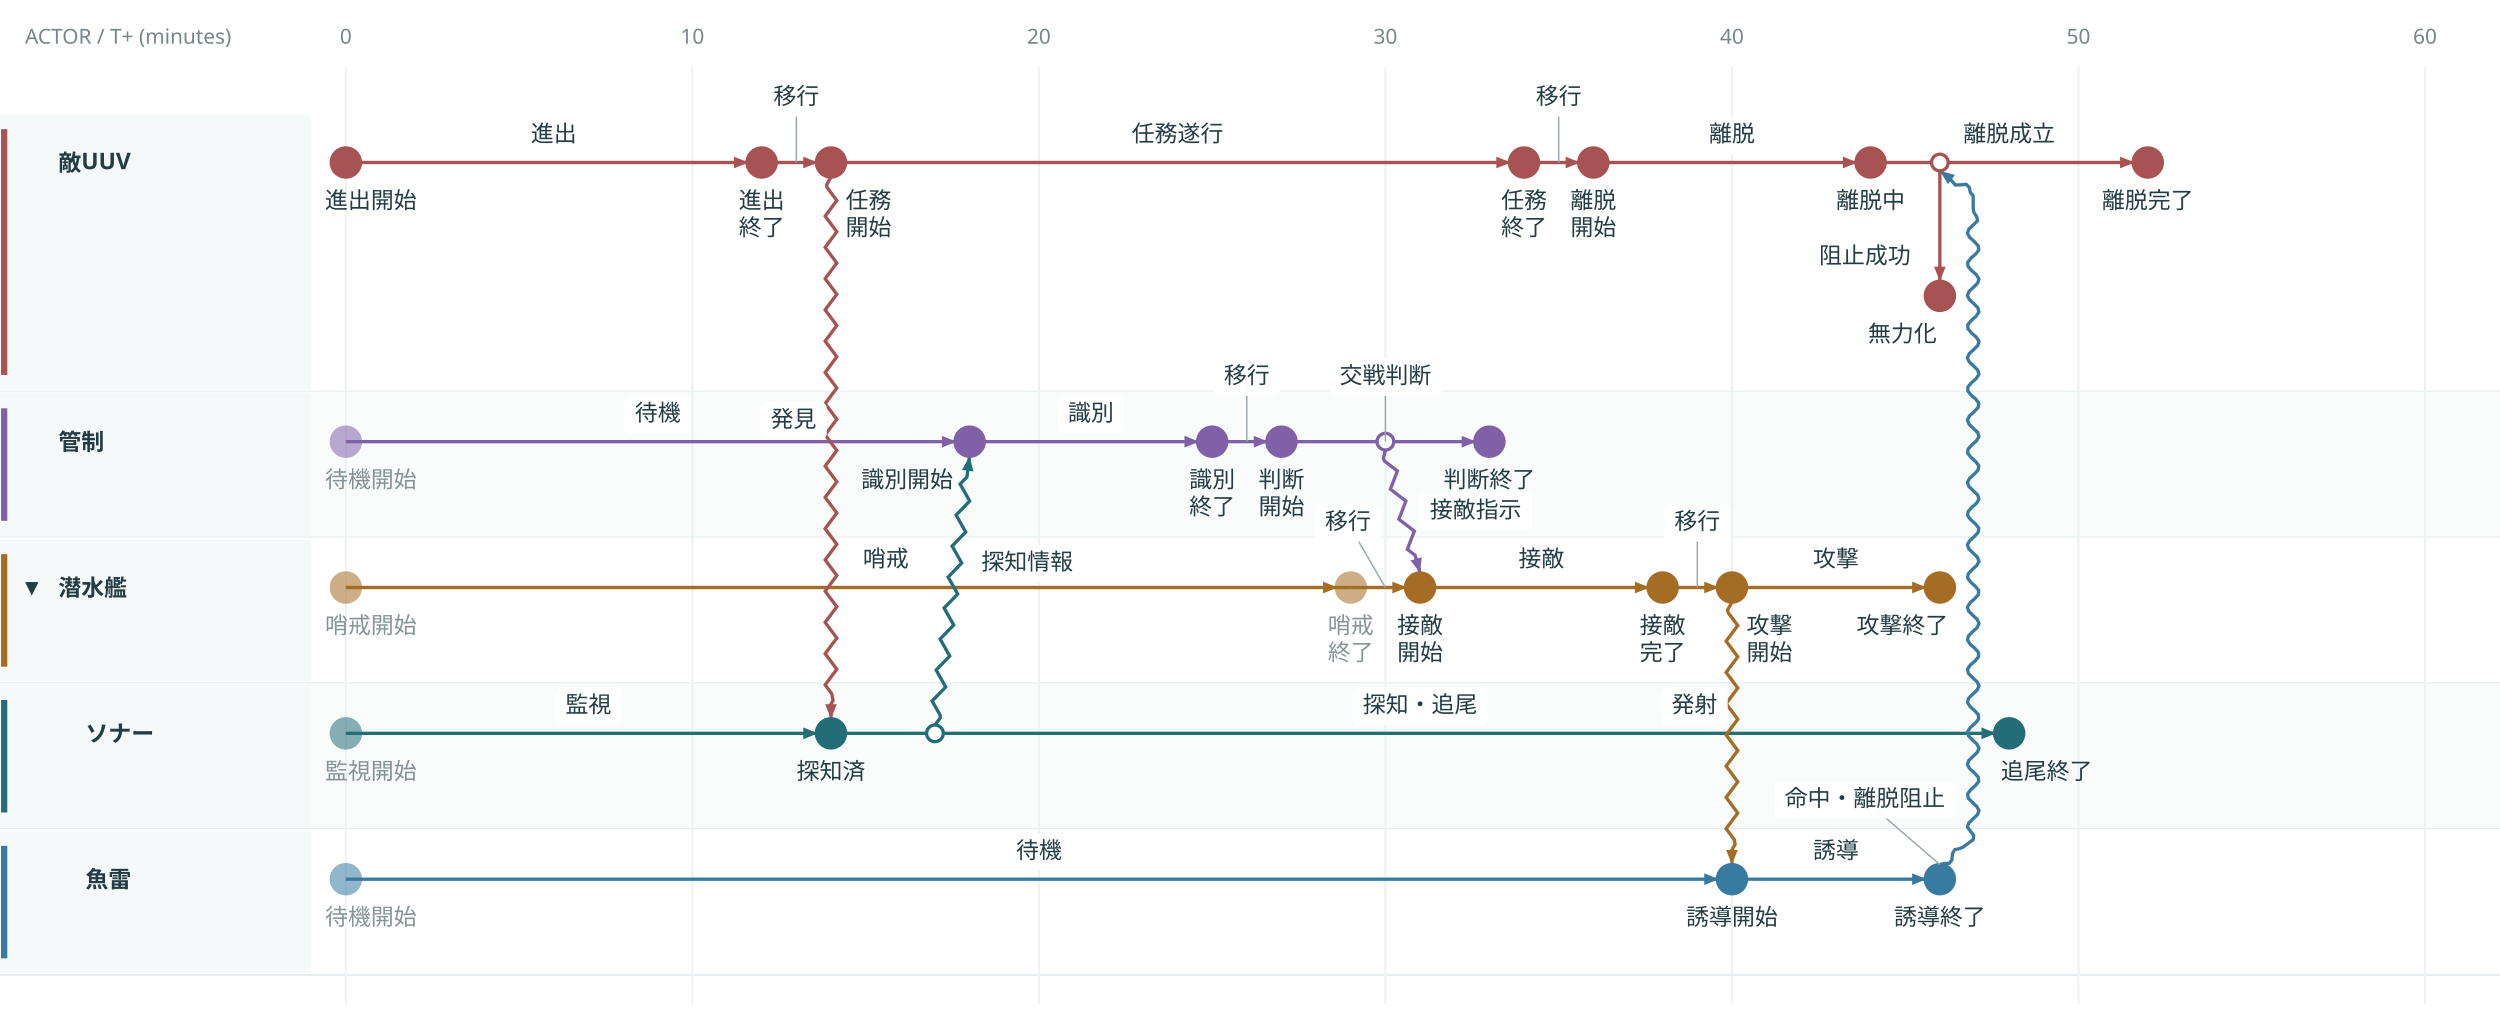
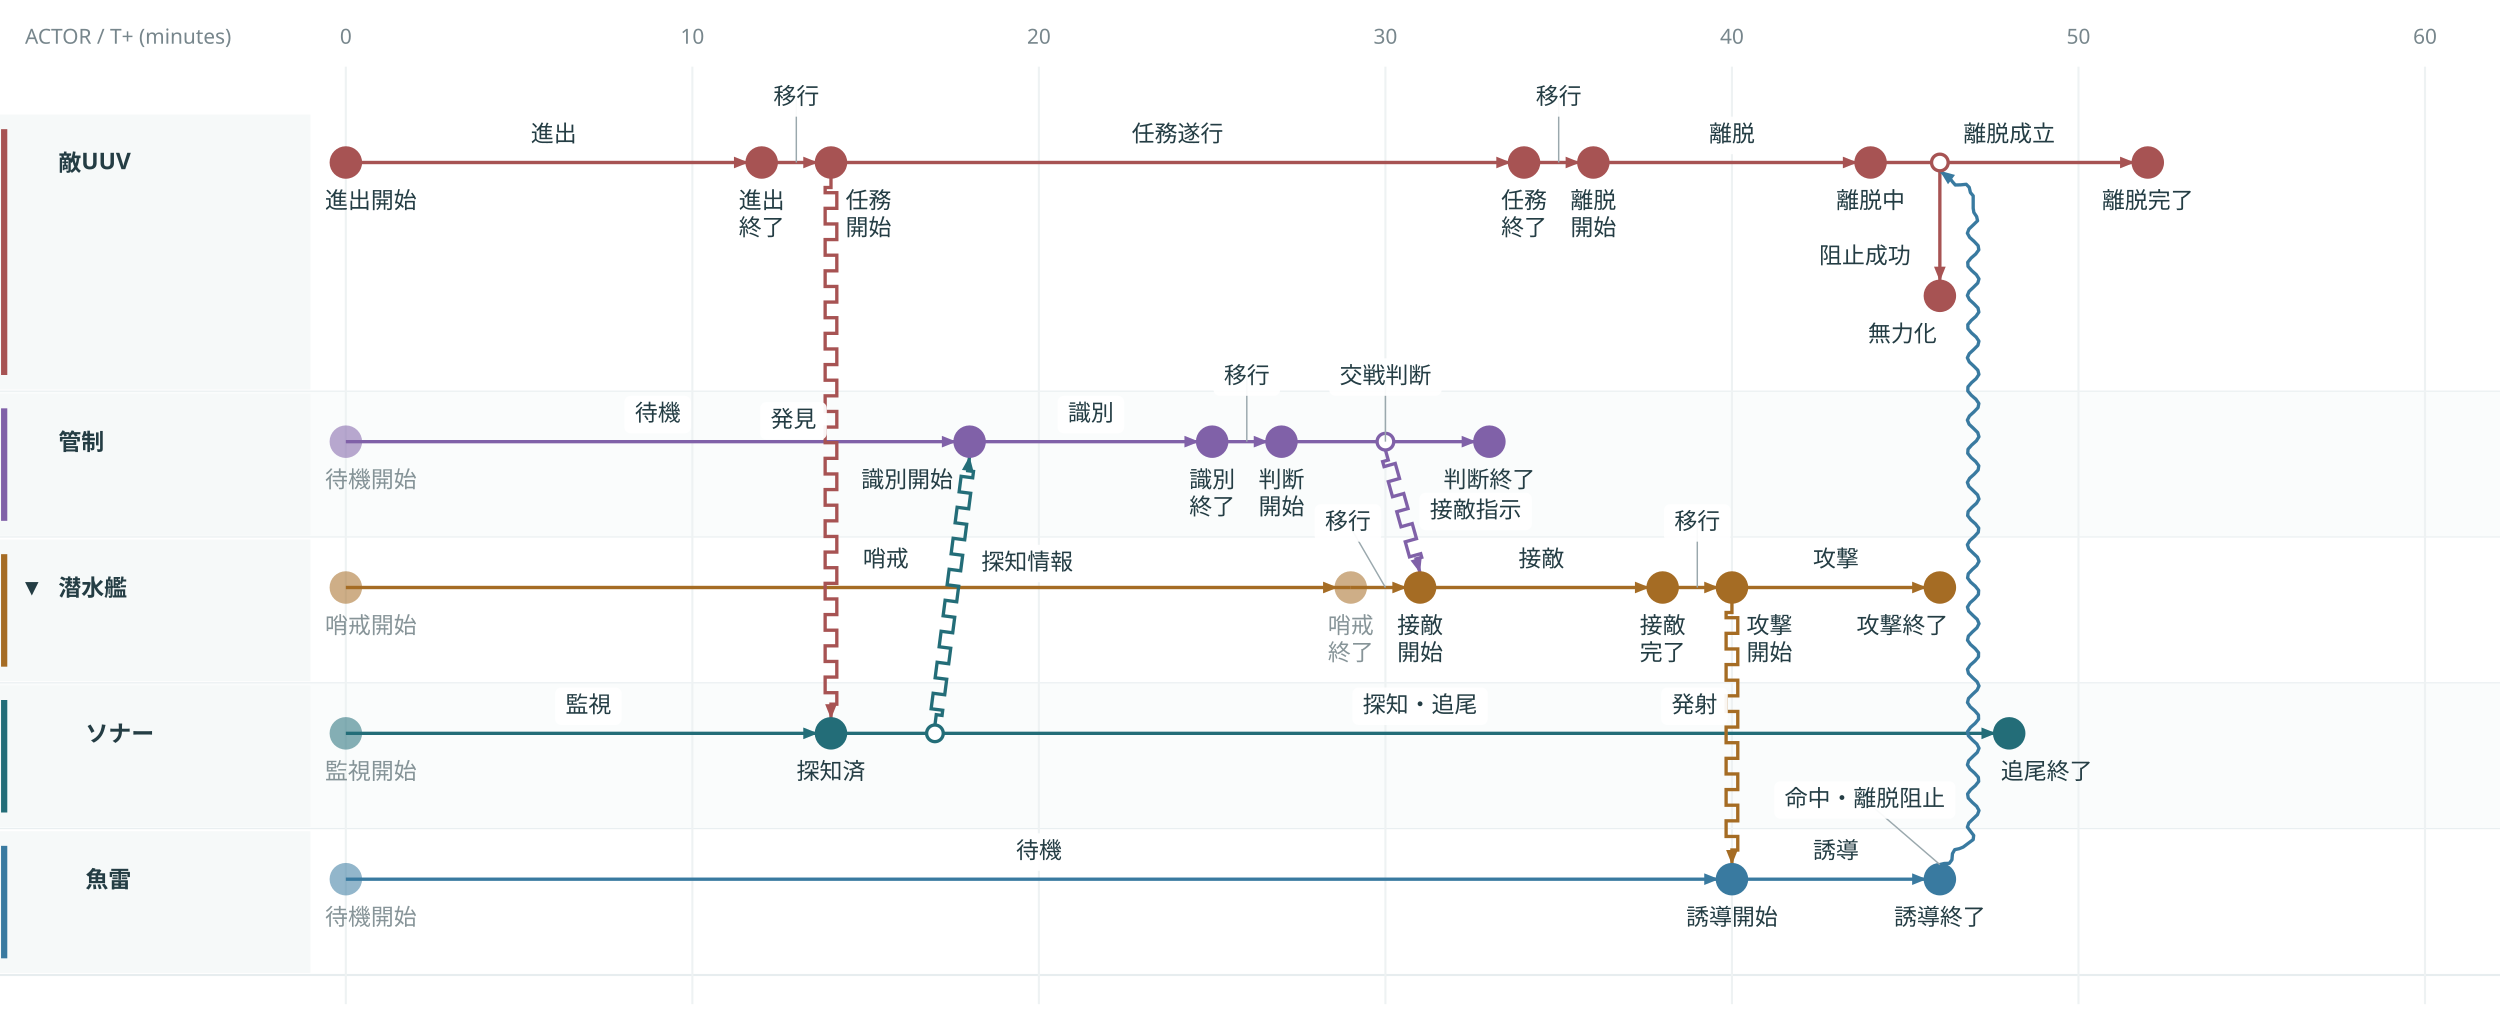
<svg xmlns="http://www.w3.org/2000/svg" width="1200" height="492" viewBox="0 0 1200 492" role="img" aria-label="潜水艦グループ — ソナー・魚雷による任務阻止" font-family="Segoe UI, Noto Sans JP, sans-serif" font-size="11" fill="#243d44" data-view="mission">
  <defs>
    <marker id="arrow" viewBox="0 0 10 10" refX="10" refY="5" markerWidth="7" markerHeight="7" orient="auto-start-reverse" markerUnits="userSpaceOnUse">
      <path d="M0,1 L10,5 L0,9 Z" fill="context-stroke" />
    </marker>
    <marker id="state-arrow" viewBox="0 0 10 10" refX="19" refY="5" markerWidth="7" markerHeight="7" orient="auto-start-reverse" markerUnits="userSpaceOnUse">
      <path d="M0,1 L10,5 L0,9 Z" fill="context-stroke" />
    </marker>
    <clipPath id="time-clip">
      <rect x="152" y="32" width="1048" height="492" />
    </clipPath>
  </defs>
  <rect width="100%" height="100%" fill="white" />
  <rect x="0" y="54" width="1200" height="134" fill="#ffffff" />
  <path d="M0,188 H1200" stroke="#e7edef" />
  <rect x="0" y="188" width="1200" height="70" fill="#fafcfc" />
  <path d="M0,258 H1200" stroke="#e7edef" />
  <rect x="0" y="258" width="1200" height="70" fill="#ffffff" />
  <path d="M0,328 H1200" stroke="#e7edef" />
  <rect x="0" y="328" width="1200" height="70" fill="#fafcfc" />
  <path d="M0,398 H1200" stroke="#e7edef" />
  <rect x="0" y="398" width="1200" height="70" fill="#ffffff" />
  <path d="M0,468 H1200" stroke="#e7edef" />
  <path d="M166,32 V482" stroke="#eef2f3" />
  <text x="166" y="21" text-anchor="middle" font-size="10" fill="#77868c">0</text>
  <path d="M332.333,32 V482" stroke="#eef2f3" />
  <text x="332.333" y="21" text-anchor="middle" font-size="10" fill="#77868c">10</text>
  <path d="M498.667,32 V482" stroke="#eef2f3" />
  <text x="498.667" y="21" text-anchor="middle" font-size="10" fill="#77868c">20</text>
  <path d="M665,32 V482" stroke="#eef2f3" />
  <text x="665" y="21" text-anchor="middle" font-size="10" fill="#77868c">30</text>
  <path d="M831.333,32 V482" stroke="#eef2f3" />
  <text x="831.333" y="21" text-anchor="middle" font-size="10" fill="#77868c">40</text>
  <path d="M997.667,32 V482" stroke="#eef2f3" />
  <text x="997.667" y="21" text-anchor="middle" font-size="10" fill="#77868c">50</text>
  <path d="M1164,32 V482" stroke="#eef2f3" />
  <text x="1164" y="21" text-anchor="middle" font-size="10" fill="#77868c">60</text>
  <text x="12" y="21" font-size="10" fill="#77868c">ACTOR / T+ (minutes)</text>
  <g clip-path="url(#time-clip)">
    <g class="edge task">
      <path class="line" data-polarity="positive" d="M166.00,78.00 L365.60,78.00" fill="none" stroke="#a75353" stroke-width="1.6" opacity="1" stroke-linejoin="round" marker-end="url(#state-arrow)" />
    </g>
    <g class="edge task">
      <path class="line" data-polarity="positive" d="M398.87,78.00 L731.53,78.00" fill="none" stroke="#a75353" stroke-width="1.6" opacity="1" stroke-linejoin="round" marker-end="url(#state-arrow)" />
    </g>
    <g class="edge task">
      <path class="line" data-polarity="positive" d="M764.80,78.00 L897.87,78.00" fill="none" stroke="#a75353" stroke-width="1.6" opacity="1" stroke-linejoin="round" marker-end="url(#state-arrow)" />
    </g>
    <g class="edge task">
      <path class="line" data-polarity="positive" d="M166.00,352.00 L398.87,352.00" fill="none" stroke="#236d78" stroke-width="1.6" opacity="1" stroke-linejoin="round" marker-end="url(#state-arrow)" />
    </g>
    <g class="edge task">
      <path class="line" data-polarity="positive" d="M398.87,352.00 L964.40,352.00" fill="none" stroke="#236d78" stroke-width="1.6" opacity="1" stroke-linejoin="round" marker-end="url(#state-arrow)" />
    </g>
    <g class="edge task">
      <path class="line" data-polarity="positive" d="M166.00,212.00 L465.40,212.00" fill="none" stroke="#8061a8" stroke-width="1.6" opacity="1" stroke-linejoin="round" marker-end="url(#state-arrow)" />
    </g>
    <g class="edge task">
      <path class="line" data-polarity="positive" d="M465.40,212.00 L581.83,212.00" fill="none" stroke="#8061a8" stroke-width="1.6" opacity="1" stroke-linejoin="round" marker-end="url(#state-arrow)" />
    </g>
    <g class="edge task">
      <path class="line" data-polarity="positive" d="M615.10,212.00 L714.90,212.00" fill="none" stroke="#8061a8" stroke-width="1.6" opacity="1" stroke-linejoin="round" marker-end="url(#state-arrow)" />
    </g>
    <g class="edge task">
      <path class="line" data-polarity="positive" d="M166.00,282.00 L648.37,282.00" fill="none" stroke="#a56c24" stroke-width="1.6" opacity="1" stroke-linejoin="round" marker-end="url(#state-arrow)" />
    </g>
    <g class="edge task">
      <path class="line" data-polarity="positive" d="M681.63,282.00 L798.07,282.00" fill="none" stroke="#a56c24" stroke-width="1.6" opacity="1" stroke-linejoin="round" marker-end="url(#state-arrow)" />
    </g>
    <g class="edge task">
      <path class="line" data-polarity="positive" d="M831.33,282.00 L931.13,282.00" fill="none" stroke="#a56c24" stroke-width="1.6" opacity="1" stroke-linejoin="round" marker-end="url(#state-arrow)" />
    </g>
    <g class="edge task">
      <path class="line" data-polarity="positive" d="M166.00,422.00 L831.33,422.00" fill="none" stroke="#397aa0" stroke-width="1.6" opacity="1" stroke-linejoin="round" marker-end="url(#state-arrow)" />
    </g>
    <g class="edge task">
      <path class="line" data-polarity="positive" d="M831.33,422.00 L931.13,422.00" fill="none" stroke="#397aa0" stroke-width="1.6" opacity="1" stroke-linejoin="round" marker-end="url(#state-arrow)" />
    </g>
    <g class="edge task">
      <path class="line" data-polarity="positive" d="M365.60,78.00 L398.87,78.00" fill="none" stroke="#a75353" stroke-width="1.6" opacity="1" stroke-linejoin="round" marker-end="url(#state-arrow)" />
    </g>
    <g class="edge task">
      <path class="line" data-polarity="positive" d="M731.53,78.00 L764.80,78.00" fill="none" stroke="#a75353" stroke-width="1.6" opacity="1" stroke-linejoin="round" marker-end="url(#state-arrow)" />
    </g>
    <g class="edge task">
      <path class="line" data-polarity="positive" d="M897.87,78.00 L1030.93,78.00" fill="none" stroke="#a75353" stroke-width="1.6" opacity="1" stroke-linejoin="round" marker-end="url(#state-arrow)" />
    </g>
    <g class="edge task">
      <path class="line" data-polarity="positive" d="M581.83,212.00 L615.10,212.00" fill="none" stroke="#8061a8" stroke-width="1.6" opacity="1" stroke-linejoin="round" marker-end="url(#state-arrow)" />
    </g>
    <g class="edge task">
      <path class="line" data-polarity="positive" d="M648.37,282.00 L681.63,282.00" fill="none" stroke="#a56c24" stroke-width="1.6" opacity="1" stroke-linejoin="round" marker-end="url(#state-arrow)" />
    </g>
    <g class="edge task">
      <path class="line" data-polarity="positive" d="M798.07,282.00 L831.33,282.00" fill="none" stroke="#a56c24" stroke-width="1.6" opacity="1" stroke-linejoin="round" marker-end="url(#state-arrow)" />
    </g>
    <g class="edge outcome">
      <path class="line" data-polarity="positive" d="M931.13,82.00 L931.13,135.00" fill="none" stroke="#a75353" stroke-width="1.6" opacity="1" stroke-linejoin="round" marker-end="url(#arrow)" />
    </g>
    <g class="edge causal">
      <defs>
        <marker id="causal-arrow-20" viewBox="0 0 10 10" refX="10" refY="5" markerWidth="7" markerHeight="7" orient="90" markerUnits="userSpaceOnUse">
          <path d="M0,1 L10,5 L0,9 Z" fill="#a75353" />
        </marker>
      </defs>
-       <path class="line" data-polarity="positive" d="M398.87,85.00 L398.87,85.00 L398.87,85.00 L396.77,88.75 L397.00,90.00 L398.87,92.50 L401.67,96.25 L398.87,100.00 L396.07,103.75 L398.87,107.50 L401.67,111.25 L398.87,115.00 L396.07,118.75 L398.87,122.50 L401.67,126.25 L398.87,130.00 L396.07,133.75 L398.87,137.50 L401.67,141.25 L398.87,145.00 L396.07,148.75 L398.87,152.50 L401.67,156.25 L398.87,160.00 L396.07,163.75 L398.87,167.50 L401.67,171.25 L398.87,175.00 L396.07,178.75 L398.87,182.50 L401.67,186.25 L398.87,190.00 L396.07,193.75 L398.87,197.50 L401.67,201.25 L398.87,205.00 L396.07,208.75 L398.87,212.50 L401.67,216.25 L398.87,220.00 L396.07,223.75 L398.87,227.50 L401.67,231.25 L398.87,235.00 L396.07,238.75 L398.87,242.50 L401.67,246.25 L398.87,250.00 L396.07,253.75 L398.87,257.50 L401.67,261.25 L398.87,265.00 L396.07,268.75 L398.87,272.50 L401.67,276.25 L398.87,280.00 L396.07,283.75 L398.87,287.50 L401.67,291.25 L398.87,295.00 L396.07,298.75 L398.87,302.50 L401.67,306.25 L398.87,310.00 L396.07,313.75 L398.87,317.50 L401.67,321.25 L398.87,325.00 L396.07,328.75 L398.87,332.50 L399.24,333.00 L399.85,336.25 L398.87,338.00 L398.87,340.00 L398.87,343.75 L398.87,345.00 L398.87,345.00" fill="none" stroke="#a75353" stroke-width="1.6" opacity="1" stroke-linejoin="miter" marker-end="url(#causal-arrow-20)" />
+       <path class="line" data-polarity="positive" d="M398.87,85.00 L398.87,90.00 L396.07,90.00 L396.07,92.50 L401.67,92.50 L401.67,100.00 L396.07,100.00 L396.07,107.50 L401.67,107.50 L401.67,115.00 L396.07,115.00 L396.07,122.50 L401.67,122.50 L401.67,130.00 L396.07,130.00 L396.07,137.50 L401.67,137.50 L401.67,145.00 L396.07,145.00 L396.07,152.50 L401.67,152.50 L401.67,160.00 L396.07,160.00 L396.07,167.50 L401.67,167.50 L401.67,175.00 L396.07,175.00 L396.07,182.50 L401.67,182.50 L401.67,190.00 L396.07,190.00 L396.07,197.50 L401.67,197.50 L401.67,205.00 L396.07,205.00 L396.07,212.50 L401.67,212.50 L401.67,220.00 L396.07,220.00 L396.07,227.50 L401.67,227.50 L401.67,235.00 L396.07,235.00 L396.07,242.50 L401.67,242.50 L401.67,250.00 L396.07,250.00 L396.07,257.50 L401.67,257.50 L401.67,265.00 L396.07,265.00 L396.07,272.50 L401.67,272.50 L401.67,280.00 L396.07,280.00 L396.07,287.50 L401.67,287.50 L401.67,295.00 L396.07,295.00 L396.07,302.50 L401.67,302.50 L401.67,310.00 L396.07,310.00 L396.07,317.50 L401.67,317.50 L401.67,325.00 L396.07,325.00 L396.07,332.50 L401.67,332.50 L401.67,338.00 L398.87,338.00 L398.87,345.00" fill="none" stroke="#a75353" stroke-width="1.6" opacity="1" stroke-linejoin="miter" marker-end="url(#causal-arrow-20)" />
    </g>
    <g class="edge causal">
      <defs>
        <marker id="causal-arrow-21" viewBox="0 0 10 10" refX="10" refY="5" markerWidth="7" markerHeight="7" orient="-82.653" markerUnits="userSpaceOnUse">
          <path d="M0,1 L10,5 L0,9 Z" fill="#236d78" />
        </marker>
      </defs>
-       <path class="line" data-polarity="positive" d="M448.77,348.00 L448.77,348.00 L448.77,348.00 L451.33,344.55 L451.26,343.28 L449.73,340.56 L447.43,336.48 L450.68,333.12 L453.94,329.76 L451.64,325.68 L449.35,321.61 L452.60,318.25 L455.86,314.89 L453.56,310.81 L451.26,306.73 L454.52,303.37 L457.78,300.01 L455.48,295.93 L453.18,291.85 L456.44,288.49 L459.70,285.13 L457.40,281.05 L455.10,276.98 L458.36,273.62 L461.61,270.25 L459.32,266.18 L457.02,262.10 L460.28,258.74 L463.53,255.38 L461.24,251.30 L458.94,247.22 L462.19,243.86 L465.45,240.50 L463.15,236.42 L460.86,232.35 L462.43,230.72 L464.11,228.99 L464.50,225.94 L464.59,225.27 L465.07,221.55 L465.40,219.00 L465.40,219.00" fill="none" stroke="#236d78" stroke-width="1.6" opacity="1" stroke-linejoin="miter" marker-end="url(#causal-arrow-21)" />
+       <path class="line" data-polarity="positive" d="M448.77,348.00 L449.41,343.04 L452.18,343.40 L452.50,340.92 L446.95,340.20 L447.91,332.77 L453.46,333.48 L454.42,326.04 L448.87,325.33 L449.83,317.89 L455.38,318.60 L456.34,311.17 L450.79,310.45 L451.74,303.01 L457.30,303.73 L458.26,296.29 L452.70,295.57 L453.66,288.13 L459.22,288.85 L460.18,281.41 L454.62,280.70 L455.58,273.26 L461.13,273.97 L462.09,266.54 L456.54,265.82 L457.50,258.38 L463.05,259.10 L464.01,251.66 L458.46,250.94 L459.42,243.50 L464.97,244.22 L465.93,236.78 L460.38,236.07 L461.34,228.63 L466.89,229.34 L467.28,226.30 L464.50,225.94 L465.40,219.00" fill="none" stroke="#236d78" stroke-width="1.6" opacity="1" stroke-linejoin="miter" marker-end="url(#causal-arrow-21)" />
    </g>
    <g class="edge causal">
      <defs>
        <marker id="causal-arrow-22" viewBox="0 0 10 10" refX="10" refY="5" markerWidth="7" markerHeight="7" orient="74.256" markerUnits="userSpaceOnUse">
          <path d="M0,1 L10,5 L0,9 Z" fill="#8061a8" />
        </marker>
      </defs>
-       <path class="line" data-polarity="positive" d="M665.00,216.00 L665.00,216.00 L665.00,216.00 L664.00,220.18 L664.56,221.32 L667.04,223.22 L670.75,226.07 L669.07,230.44 L667.39,234.81 L671.11,237.66 L674.82,240.51 L673.14,244.87 L671.46,249.24 L675.18,252.09 L678.89,254.94 L677.21,259.31 L675.53,263.68 L676.08,264.10 L679.25,266.53 L679.73,268.26 L680.26,270.14 L681.28,273.75 L681.63,275.00 L681.63,275.00" fill="none" stroke="#8061a8" stroke-width="1.6" opacity="1" stroke-linejoin="miter" marker-end="url(#causal-arrow-22)" />
+       <path class="line" data-polarity="positive" d="M665.00,216.00 L666.36,220.81 L663.66,221.57 L664.34,223.98 L669.73,222.46 L671.77,229.68 L666.38,231.20 L668.41,238.42 L673.80,236.90 L675.84,244.11 L670.45,245.63 L672.48,252.85 L677.87,251.33 L679.91,258.55 L674.52,260.07 L676.55,267.29 L681.94,265.77 L682.43,267.50 L679.73,268.26 L681.63,275.00" fill="none" stroke="#8061a8" stroke-width="1.6" opacity="1" stroke-linejoin="miter" marker-end="url(#causal-arrow-22)" />
    </g>
    <g class="edge causal">
      <defs>
        <marker id="causal-arrow-23" viewBox="0 0 10 10" refX="10" refY="5" markerWidth="7" markerHeight="7" orient="90" markerUnits="userSpaceOnUse">
          <path d="M0,1 L10,5 L0,9 Z" fill="#a56c24" />
        </marker>
      </defs>
-       <path class="line" data-polarity="positive" d="M831.33,289.00 L831.33,289.00 L831.33,289.00 L829.23,292.75 L829.47,294.00 L831.33,296.50 L834.13,300.25 L831.33,304.00 L828.53,307.75 L831.33,311.50 L834.13,315.25 L831.33,319.00 L828.53,322.75 L831.33,326.50 L834.13,330.25 L831.33,334.00 L828.53,337.75 L831.33,341.50 L834.13,345.25 L831.33,349.00 L828.53,352.75 L831.33,356.50 L834.13,360.25 L831.33,364.00 L828.53,367.75 L831.33,371.50 L834.13,375.25 L831.33,379.00 L828.53,382.75 L831.33,386.50 L834.13,390.25 L831.33,394.00 L828.53,397.75 L831.33,401.50 L832.45,403.00 L832.87,405.25 L831.33,408.00 L831.33,409.00 L831.33,412.75 L831.33,415.00 L831.33,415.00" fill="none" stroke="#a56c24" stroke-width="1.6" opacity="1" stroke-linejoin="miter" marker-end="url(#causal-arrow-23)" />
+       <path class="line" data-polarity="positive" d="M831.33,289.00 L831.33,294.00 L828.53,294.00 L828.53,296.50 L834.13,296.50 L834.13,304.00 L828.53,304.00 L828.53,311.50 L834.13,311.50 L834.13,319.00 L828.53,319.00 L828.53,326.50 L834.13,326.50 L834.13,334.00 L828.53,334.00 L828.53,341.50 L834.13,341.50 L834.13,349.00 L828.53,349.00 L828.53,356.50 L834.13,356.50 L834.13,364.00 L828.53,364.00 L828.53,371.50 L834.13,371.50 L834.13,379.00 L828.53,379.00 L828.53,386.50 L834.13,386.50 L834.13,394.00 L828.53,394.00 L828.53,401.50 L834.13,401.50 L834.13,408.00 L831.33,408.00 L831.33,415.00" fill="none" stroke="#a56c24" stroke-width="1.6" opacity="1" stroke-linejoin="miter" marker-end="url(#causal-arrow-23)" />
    </g>
    <g class="edge causal">
      <defs>
        <marker id="causal-arrow-24" viewBox="0 0 10 10" refX="10" refY="5" markerWidth="7" markerHeight="7" orient="-143.13" markerUnits="userSpaceOnUse">
          <path d="M0,1 L10,5 L0,9 Z" fill="#397aa0" />
        </marker>
      </defs>
      <path class="line" data-polarity="negative" d="M931.13,415.00 L931.13,415.00 L933.23,414.47 L935.67,414.38 L936.92,412.72 L937.18,409.73 L938.26,407.84 L940.41,407.37 L942.33,406.60 L943.93,405.40 L945.53,404.20 L947.13,403.00 L947.13,403.00 L947.13,403.00 L947.13,403.00 L947.37,401.01 L945.83,399.01 L944.35,397.02 L945.03,395.03 L947.10,393.03 L949.18,391.04 L949.92,389.05 L948.83,387.05 L946.62,385.06 L944.75,383.06 L944.45,381.07 L945.91,379.08 L948.18,377.08 L949.76,375.09 L949.61,373.10 L947.83,371.10 L945.59,369.11 L944.37,367.12 L944.96,365.12 L946.98,363.13 L949.10,361.14 L949.93,359.14 L948.92,357.15 L946.73,355.15 L944.81,353.16 L944.42,351.17 L945.81,349.17 L948.08,347.18 L949.72,345.19 L949.66,343.19 L947.94,341.20 L945.69,339.21 L944.39,337.21 L944.89,335.22 L946.87,333.23 L949.02,331.23 L949.93,329.24 L949.00,327.25 L946.84,325.25 L944.87,323.26 L944.39,321.26 L945.71,319.27 L947.97,317.28 L949.67,315.28 L949.71,313.29 L948.05,311.30 L945.79,309.30 L944.41,307.31 L944.82,305.32 L946.76,303.32 L948.94,301.33 L949.93,299.34 L949.09,297.34 L946.96,295.35 L944.94,293.35 L944.37,291.36 L945.62,289.37 L947.86,287.37 L949.63,285.38 L949.75,283.39 L948.16,281.39 L945.89,279.40 L944.44,277.41 L944.76,275.41 L946.64,273.42 L948.85,271.43 L949.93,269.43 L949.17,267.44 L947.07,265.45 L945.01,263.45 L944.35,261.46 L945.52,259.46 L947.75,257.47 L949.57,255.48 L949.79,253.48 L948.26,251.49 L945.99,249.50 L944.47,247.50 L944.70,245.51 L946.53,243.52 L948.76,241.52 L949.91,239.53 L949.24,237.54 L947.18,235.54 L945.09,233.55 L944.34,231.55 L945.43,229.56 L947.64,227.57 L949.51,225.57 L949.82,223.58 L948.36,221.59 L946.10,219.59 L944.51,217.60 L944.65,215.61 L946.42,213.61 L948.66,211.62 L949.90,209.63 L949.31,207.63 L947.30,205.64 L945.17,203.65 L944.34,201.65 L945.34,199.66 L947.53,197.66 L949.45,195.67 L949.85,193.68 L948.47,191.68 L946.20,189.69 L944.55,187.70 L944.60,185.70 L946.31,183.71 L948.57,181.72 L949.88,179.72 L949.38,177.73 L947.41,175.74 L945.25,173.74 L944.33,171.75 L945.26,169.75 L947.41,167.76 L949.39,165.77 L949.88,163.77 L948.56,161.78 L946.31,159.79 L944.60,157.79 L944.55,155.80 L946.21,153.81 L948.47,151.81 L949.85,149.82 L949.45,147.83 L947.52,145.83 L945.34,143.84 L944.34,141.85 L945.17,139.85 L947.30,137.86 L949.32,135.86 L949.90,133.87 L948.66,131.88 L946.42,129.88 L944.65,127.89 L944.51,125.90 L946.10,123.90 L948.37,121.91 L949.83,119.92 L949.51,117.92 L947.63,115.93 L945.43,113.94 L944.34,111.94 L945.09,109.95 L947.19,107.95 L949.23,105.96 L948.78,103.97 L947.45,101.97 L947.13,99.98 L947.13,97.99 L947.13,95.99 L947.13,94.00 L947.13,94.00 L947.13,94.00 L947.13,94.00 L945.81,92.44 L945.21,89.90 L943.79,88.46 L941.08,88.73 L938.54,88.79 L937.20,87.25 L935.93,85.60 L934.33,84.40 L932.73,83.20 L931.13,82.00 L931.13,82.00" fill="none" stroke="#397aa0" stroke-width="1.6" opacity="1" stroke-linejoin="round" marker-end="url(#causal-arrow-24)" />
    </g>
    <g class="junction" data-time="46">
      <circle cx="931.133" cy="78" r="4" fill="white" stroke="#a75353" stroke-width="1.6" />
    </g>
    <g class="junction" data-time="17">
      <circle cx="448.767" cy="352" r="4" fill="white" stroke="#236d78" stroke-width="1.6" />
    </g>
    <g class="junction" data-time="30">
      <circle cx="665" cy="212" r="4" fill="white" stroke="#8061a8" stroke-width="1.6" />
    </g>
    <g class="state" opacity="1">
      <circle class="body" cx="166" cy="78" r="7" fill="#a75353" stroke="#a75353" stroke-width="1.6" />
      <text x="178" y="100" text-anchor="middle" font-size="11">進出開始</text>
    </g>
    <g class="state" opacity="1">
      <circle class="body" cx="365.6" cy="78" r="7" fill="#a75353" stroke="#a75353" stroke-width="1.6" />
      <text x="365.6" y="100" text-anchor="middle" font-size="11">進出</text>
      <text x="365.6" y="113" text-anchor="middle" font-size="11">終了</text>
    </g>
    <g class="state" opacity="1">
      <circle class="body" cx="398.867" cy="78" r="7" fill="#a75353" stroke="#a75353" stroke-width="1.6" />
      <text x="416.867" y="100" text-anchor="middle" font-size="11">任務</text>
      <text x="416.867" y="113" text-anchor="middle" font-size="11">開始</text>
    </g>
    <g class="state" opacity="1">
      <circle class="body" cx="731.533" cy="78" r="7" fill="#a75353" stroke="#a75353" stroke-width="1.6" />
      <text x="731.533" y="100" text-anchor="middle" font-size="11">任務</text>
      <text x="731.533" y="113" text-anchor="middle" font-size="11">終了</text>
    </g>
    <g class="state" opacity="1">
      <circle class="body" cx="764.8" cy="78" r="7" fill="#a75353" stroke="#a75353" stroke-width="1.6" />
      <text x="764.8" y="100" text-anchor="middle" font-size="11">離脱</text>
      <text x="764.8" y="113" text-anchor="middle" font-size="11">開始</text>
    </g>
    <g class="state" opacity="1">
      <circle class="body" cx="897.867" cy="78" r="7" fill="#a75353" stroke="#a75353" stroke-width="1.6" />
      <text x="897.867" y="100" text-anchor="middle" font-size="11">離脱中</text>
    </g>
    <g class="state" opacity="1">
      <circle class="body" cx="931.133" cy="142" r="7" fill="#a75353" stroke="#a75353" stroke-width="1.6" />
      <text x="913.133" y="164" text-anchor="middle" font-size="11">無力化</text>
    </g>
    <g class="state" opacity="1">
      <circle class="body" cx="1030.933" cy="78" r="7" fill="#a75353" stroke="#a75353" stroke-width="1.6" />
      <text x="1030.933" y="100" text-anchor="middle" font-size="11">離脱完了</text>
    </g>
    <g class="state" opacity="0.55">
      <circle class="body" cx="166" cy="212" r="7" fill="#8061a8" stroke="#8061a8" stroke-width="1.6" />
      <text x="178" y="234" text-anchor="middle" font-size="11">待機開始</text>
    </g>
    <g class="state" opacity="1">
      <circle class="body" cx="465.4" cy="212" r="7" fill="#8061a8" stroke="#8061a8" stroke-width="1.6" />
      <text x="435.4" y="234" text-anchor="middle" font-size="11">識別開始</text>
    </g>
    <g class="state" opacity="1">
      <circle class="body" cx="581.833" cy="212" r="7" fill="#8061a8" stroke="#8061a8" stroke-width="1.6" />
      <text x="581.833" y="234" text-anchor="middle" font-size="11">識別</text>
      <text x="581.833" y="247" text-anchor="middle" font-size="11">終了</text>
    </g>
    <g class="state" opacity="1">
      <circle class="body" cx="615.1" cy="212" r="7" fill="#8061a8" stroke="#8061a8" stroke-width="1.6" />
      <text x="615.1" y="234" text-anchor="middle" font-size="11">判断</text>
      <text x="615.1" y="247" text-anchor="middle" font-size="11">開始</text>
    </g>
    <g class="state" opacity="1">
      <circle class="body" cx="714.9" cy="212" r="7" fill="#8061a8" stroke="#8061a8" stroke-width="1.6" />
      <text x="714.9" y="234" text-anchor="middle" font-size="11">判断終了</text>
    </g>
    <g class="state" opacity="0.55">
      <circle class="body" cx="166" cy="282" r="7" fill="#a56c24" stroke="#a56c24" stroke-width="1.6" />
      <text x="178" y="304" text-anchor="middle" font-size="11">哨戒開始</text>
    </g>
    <g class="state" opacity="0.55">
      <circle class="body" cx="648.367" cy="282" r="7" fill="#a56c24" stroke="#a56c24" stroke-width="1.6" />
      <text x="648.367" y="304" text-anchor="middle" font-size="11">哨戒</text>
      <text x="648.367" y="317" text-anchor="middle" font-size="11">終了</text>
    </g>
    <g class="state" opacity="1">
      <circle class="body" cx="681.633" cy="282" r="7" fill="#a56c24" stroke="#a56c24" stroke-width="1.6" />
      <text x="681.633" y="304" text-anchor="middle" font-size="11">接敵</text>
      <text x="681.633" y="317" text-anchor="middle" font-size="11">開始</text>
    </g>
    <g class="state" opacity="1">
      <circle class="body" cx="798.067" cy="282" r="7" fill="#a56c24" stroke="#a56c24" stroke-width="1.6" />
      <text x="798.067" y="304" text-anchor="middle" font-size="11">接敵</text>
      <text x="798.067" y="317" text-anchor="middle" font-size="11">完了</text>
    </g>
    <g class="state" opacity="1">
      <circle class="body" cx="831.333" cy="282" r="7" fill="#a56c24" stroke="#a56c24" stroke-width="1.6" />
      <text x="849.333" y="304" text-anchor="middle" font-size="11">攻撃</text>
      <text x="849.333" y="317" text-anchor="middle" font-size="11">開始</text>
    </g>
    <g class="state" opacity="1">
      <circle class="body" cx="931.133" cy="282" r="7" fill="#a56c24" stroke="#a56c24" stroke-width="1.6" />
      <text x="913.133" y="304" text-anchor="middle" font-size="11">攻撃終了</text>
    </g>
    <g class="state" opacity="0.55">
      <circle class="body" cx="166" cy="352" r="7" fill="#236d78" stroke="#236d78" stroke-width="1.6" />
      <text x="178" y="374" text-anchor="middle" font-size="11">監視開始</text>
    </g>
    <g class="state" opacity="1">
      <circle class="body" cx="398.867" cy="352" r="7" fill="#236d78" stroke="#236d78" stroke-width="1.6" />
      <text x="398.867" y="374" text-anchor="middle" font-size="11">探知済</text>
    </g>
    <g class="state" opacity="1">
      <circle class="body" cx="964.4" cy="352" r="7" fill="#236d78" stroke="#236d78" stroke-width="1.6" />
      <text x="982.4" y="374" text-anchor="middle" font-size="11">追尾終了</text>
    </g>
    <g class="state" opacity="0.55">
      <circle class="body" cx="166" cy="422" r="7" fill="#397aa0" stroke="#397aa0" stroke-width="1.6" />
      <text x="178" y="444" text-anchor="middle" font-size="11">待機開始</text>
    </g>
    <g class="state" opacity="1">
      <circle class="body" cx="831.333" cy="422" r="7" fill="#397aa0" stroke="#397aa0" stroke-width="1.6" />
      <text x="831.333" y="444" text-anchor="middle" font-size="11">誘導開始</text>
    </g>
    <g class="state" opacity="1">
      <circle class="body" cx="931.133" cy="422" r="7" fill="#397aa0" stroke="#397aa0" stroke-width="1.6" />
      <text x="931.133" y="444" text-anchor="middle" font-size="11">誘導終了</text>
    </g>
    <g class="edge-label">
      <rect x="249.8" y="56" width="32" height="18" rx="3" fill="white" fill-opacity=".94" />
      <text x="265.8" y="68" text-anchor="middle">進出</text>
    </g>
    <g class="edge-label">
      <rect x="538.2" y="56" width="54" height="18" rx="3" fill="white" fill-opacity=".94" />
      <text x="565.2" y="68" text-anchor="middle">任務遂行</text>
    </g>
    <g class="edge-label">
      <rect x="815.333" y="56" width="32" height="18" rx="3" fill="white" fill-opacity=".94" />
      <text x="831.333" y="68" text-anchor="middle">離脱</text>
    </g>
    <g class="edge-label">
      <rect x="266.433" y="330" width="32" height="18" rx="3" fill="white" fill-opacity=".94" />
      <text x="282.433" y="342" text-anchor="middle">監視</text>
    </g>
    <g class="edge-label">
      <rect x="649.133" y="330" width="65" height="18" rx="3" fill="white" fill-opacity=".94" />
      <text x="681.633" y="342" text-anchor="middle">探知・追尾</text>
    </g>
    <g class="edge-label">
      <rect x="299.7" y="190" width="32" height="18" rx="3" fill="white" fill-opacity=".94" />
      <text x="315.7" y="202" text-anchor="middle">待機</text>
    </g>
    <g class="edge-label">
      <rect x="507.617" y="190" width="32" height="18" rx="3" fill="white" fill-opacity=".94" />
      <text x="523.617" y="202" text-anchor="middle">識別</text>
    </g>
    <g class="edge-label">
      <path class="label-leader" d="M665,212 L665,181" stroke="#9aa8ad" stroke-width="0.7" fill="none" />
      <rect x="638" y="172" width="54" height="18" rx="3" fill="white" fill-opacity=".94" />
      <text x="665" y="184" text-anchor="middle">交戦判断</text>
    </g>
    <g class="edge-label">
      <rect x="409.183" y="260" width="32" height="18" rx="3" fill="white" fill-opacity=".94" />
      <text x="425.183" y="272" text-anchor="middle">哨戒</text>
    </g>
    <g class="edge-label">
      <rect x="723.85" y="260" width="32" height="18" rx="3" fill="white" fill-opacity=".94" />
      <text x="739.85" y="272" text-anchor="middle">接敵</text>
    </g>
    <g class="edge-label">
      <rect x="865.233" y="260" width="32" height="18" rx="3" fill="white" fill-opacity=".94" />
      <text x="881.233" y="272" text-anchor="middle">攻撃</text>
    </g>
    <g class="edge-label">
      <rect x="482.667" y="400" width="32" height="18" rx="3" fill="white" fill-opacity=".94" />
      <text x="498.667" y="412" text-anchor="middle">待機</text>
    </g>
    <g class="edge-label">
      <rect x="865.233" y="400" width="32" height="18" rx="3" fill="white" fill-opacity=".94" />
      <text x="881.233" y="412" text-anchor="middle">誘導</text>
    </g>
    <g class="edge-label">
      <path class="label-leader" d="M382.233,78 L382.233,47" stroke="#9aa8ad" stroke-width="0.7" fill="none" />
      <rect x="366.233" y="38" width="32" height="18" rx="3" fill="white" fill-opacity=".94" />
      <text x="382.233" y="50" text-anchor="middle">移行</text>
    </g>
    <g class="edge-label">
      <path class="label-leader" d="M748.167,78 L748.167,47" stroke="#9aa8ad" stroke-width="0.7" fill="none" />
      <rect x="732.167" y="38" width="32" height="18" rx="3" fill="white" fill-opacity=".94" />
      <text x="748.167" y="50" text-anchor="middle">移行</text>
    </g>
    <g class="edge-label">
      <rect x="937.4" y="56" width="54" height="18" rx="3" fill="white" fill-opacity=".94" />
      <text x="964.4" y="68" text-anchor="middle">離脱成立</text>
    </g>
    <g class="edge-label">
      <path class="label-leader" d="M598.467,212 L598.467,181" stroke="#9aa8ad" stroke-width="0.7" fill="none" />
      <rect x="582.467" y="172" width="32" height="18" rx="3" fill="white" fill-opacity=".94" />
      <text x="598.467" y="184" text-anchor="middle">移行</text>
    </g>
    <g class="edge-label">
      <path class="label-leader" d="M665,282 L647,251" stroke="#9aa8ad" stroke-width="0.7" fill="none" />
      <rect x="631" y="242" width="32" height="18" rx="3" fill="white" fill-opacity=".94" />
      <text x="647" y="254" text-anchor="middle">移行</text>
    </g>
    <g class="edge-label">
      <path class="label-leader" d="M814.7,282 L814.7,251" stroke="#9aa8ad" stroke-width="0.7" fill="none" />
      <rect x="798.7" y="242" width="32" height="18" rx="3" fill="white" fill-opacity=".94" />
      <text x="814.7" y="254" text-anchor="middle">移行</text>
    </g>
    <g class="edge-label">
      <rect x="868.133" y="114.5" width="54" height="18" rx="3" fill="white" fill-opacity=".94" />
      <text x="895.133" y="126.5" text-anchor="middle">阻止成功</text>
    </g>
    <g class="edge-label">
      <rect x="364.867" y="193" width="32" height="18" rx="3" fill="white" fill-opacity=".94" />
      <text x="380.867" y="205" text-anchor="middle">発見</text>
    </g>
    <g class="edge-label">
      <rect x="466.083" y="261.5" width="54" height="18" rx="3" fill="white" fill-opacity=".94" />
      <text x="493.083" y="273.5" text-anchor="middle">探知情報</text>
    </g>
    <g class="edge-label">
      <rect x="681.317" y="236.5" width="54" height="18" rx="3" fill="white" fill-opacity=".94" />
      <text x="708.317" y="248.5" text-anchor="middle">接敵指示</text>
    </g>
    <g class="edge-label">
      <rect x="797.333" y="330" width="32" height="18" rx="3" fill="white" fill-opacity=".94" />
      <text x="813.333" y="342" text-anchor="middle">発射</text>
    </g>
    <g class="edge-label">
      <path class="label-leader" d="M931.133,415 L895.133,384" stroke="#9aa8ad" stroke-width="0.7" fill="none" />
      <rect x="851.633" y="375" width="87" height="18" rx="3" fill="white" fill-opacity=".94" />
      <text x="895.133" y="387" text-anchor="middle">命中・離脱阻止</text>
    </g>
  </g>
  <g class="actor">
    <rect x="0" y="55" width="149" height="132" fill="#f6f9f9" />
    <path d="M2,62 V180" stroke="#a75353" stroke-width="3" />
    <text x="28" y="82" font-weight="600" font-size="11">敵UUV</text>
  </g>
  <g class="actor">
    <rect x="0" y="189" width="149" height="68" fill="#f6f9f9" />
    <path d="M2,196 V250" stroke="#8061a8" stroke-width="3" />
    <text x="28" y="216" font-weight="600" font-size="11">管制</text>
  </g>
  <g class="actor">
    <rect x="0" y="259" width="149" height="68" fill="#f6f9f9" />
    <path d="M2,266 V320" stroke="#a56c24" stroke-width="3" />
    <text class="collapse-toggle" data-collapse="uuv" x="12" y="286" font-size="13">▾</text>
    <text x="28" y="286" font-weight="600" font-size="11">潜水艦</text>
  </g>
  <g class="actor">
    <rect x="0" y="329" width="149" height="68" fill="#f6f9f9" />
    <path d="M2,336 V390" stroke="#236d78" stroke-width="3" />
    <text x="41" y="356" font-weight="600" font-size="11">ソナー</text>
  </g>
  <g class="actor">
    <rect x="0" y="399" width="149" height="68" fill="#f6f9f9" />
    <path d="M2,406 V460" stroke="#397aa0" stroke-width="3" />
    <text x="41" y="426" font-weight="600" font-size="11">魚雷</text>
  </g>
</svg>
